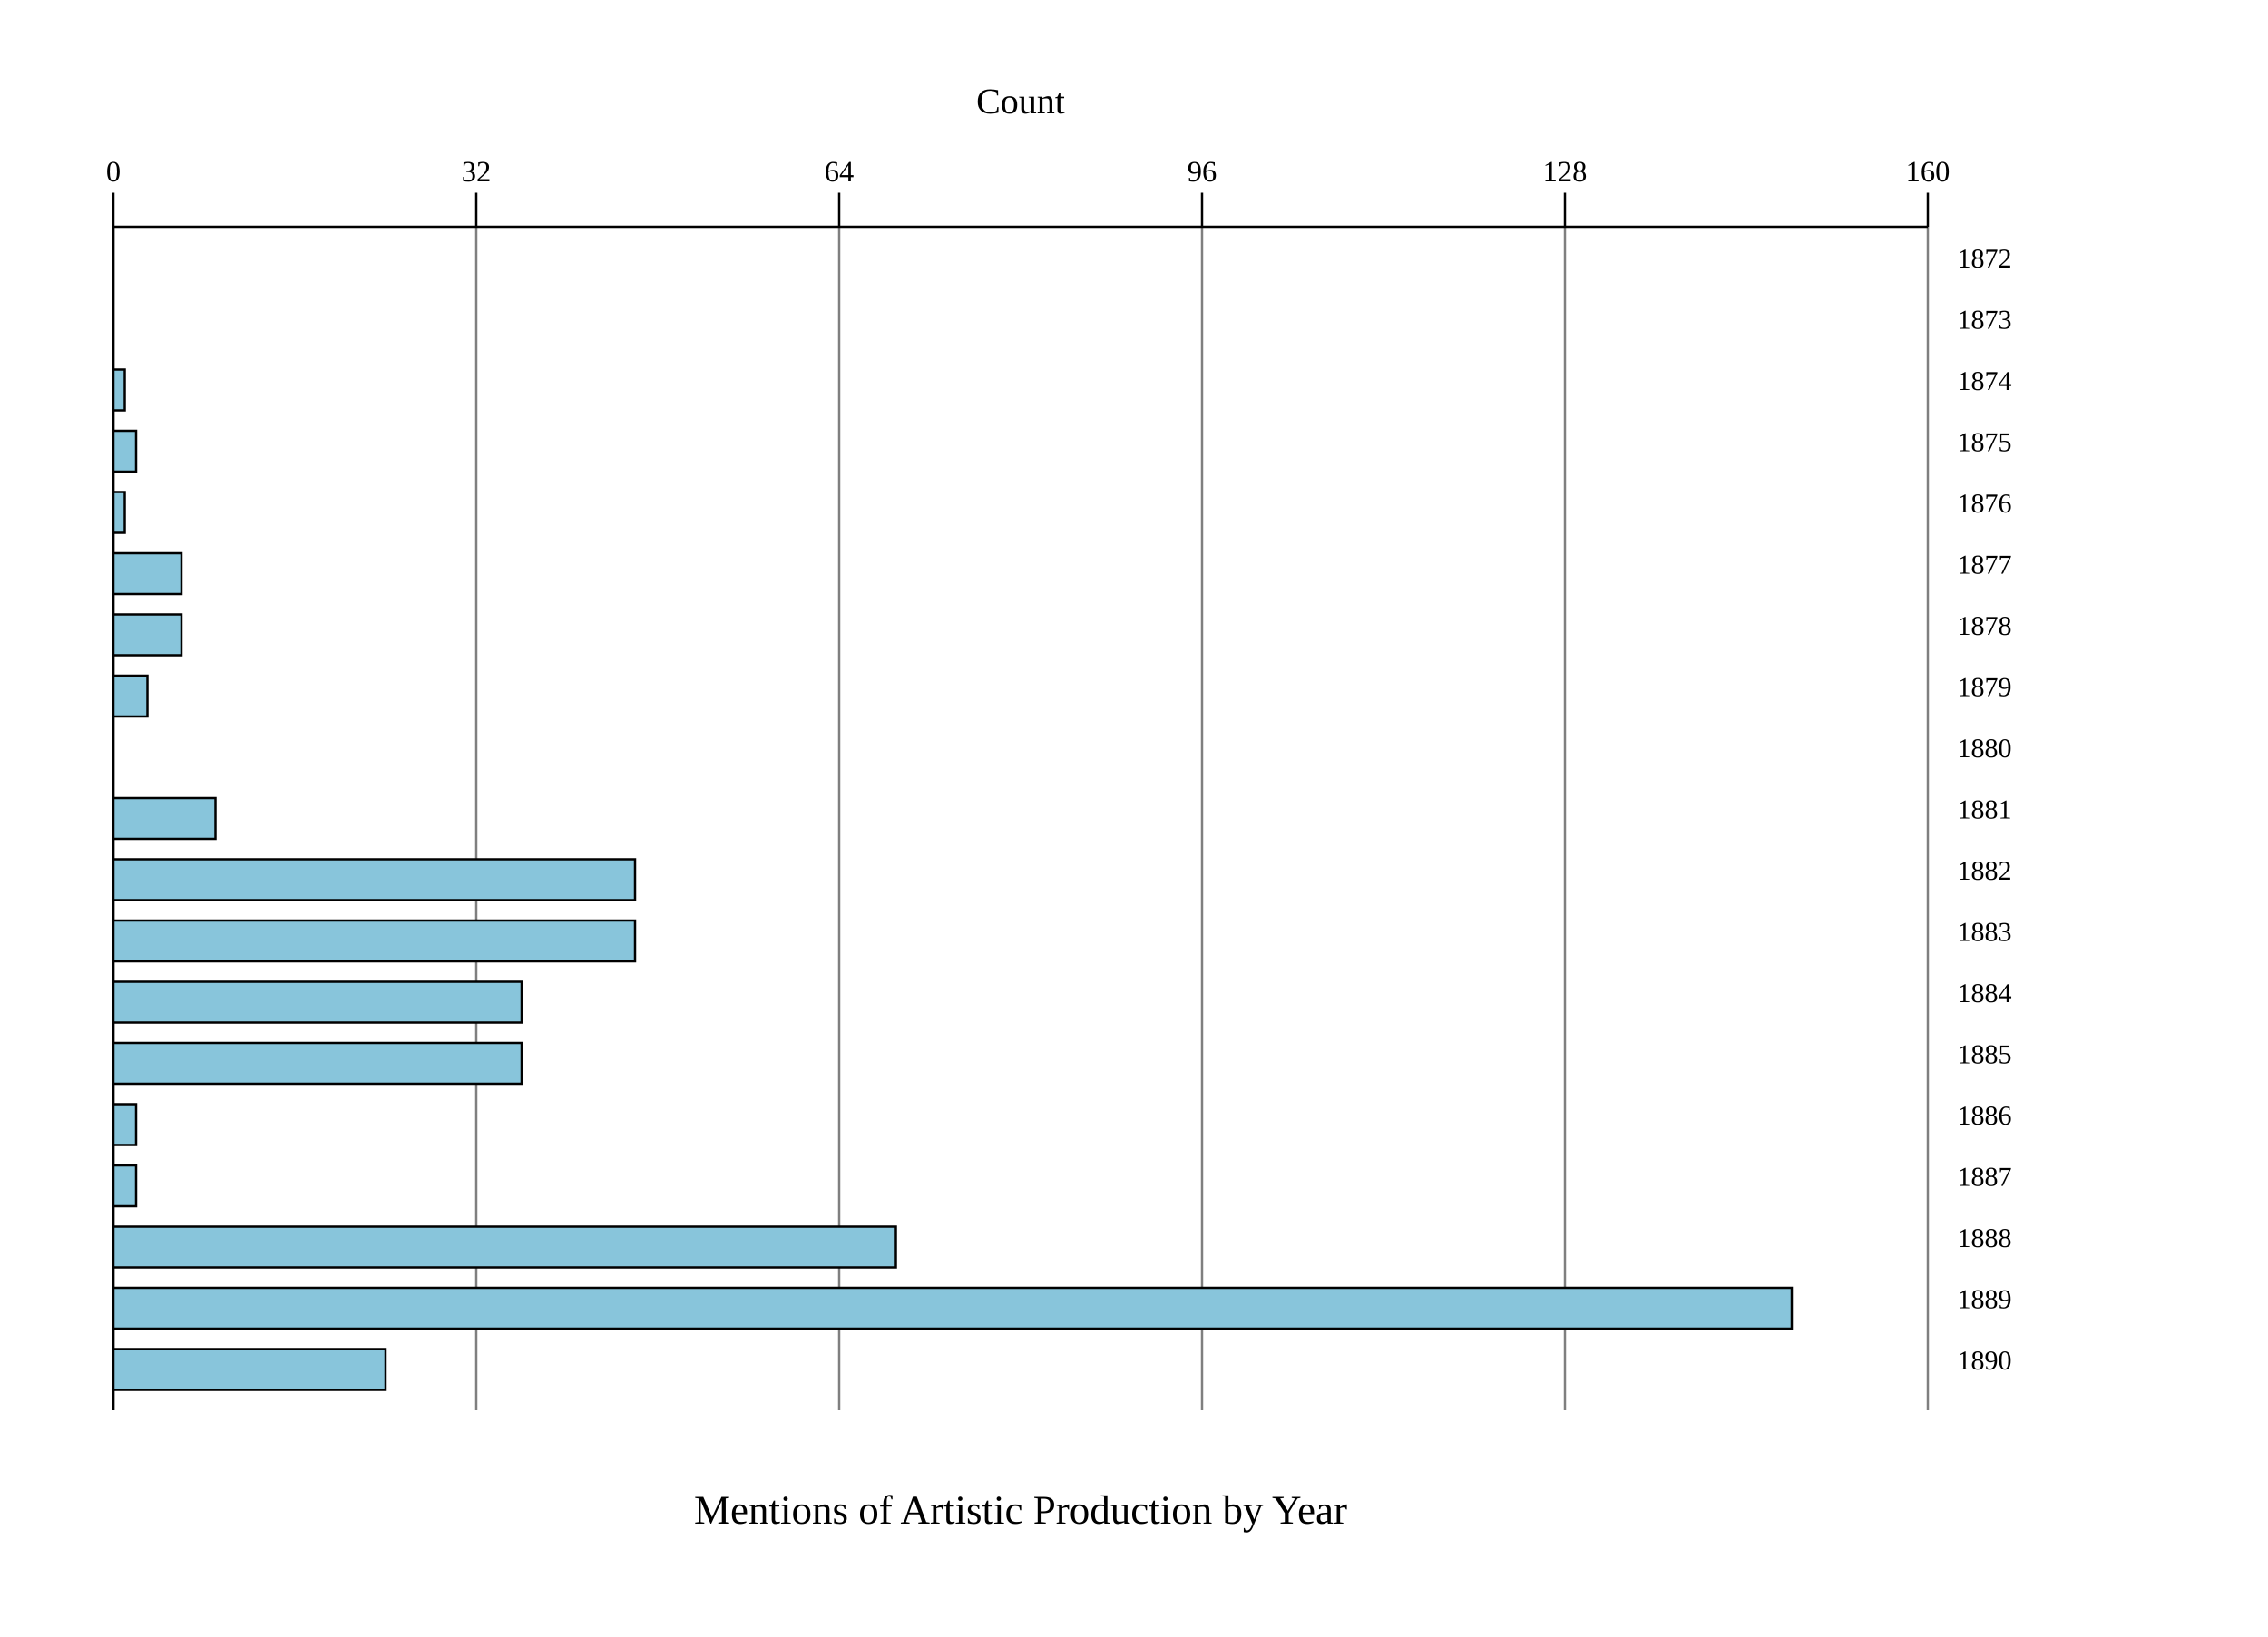
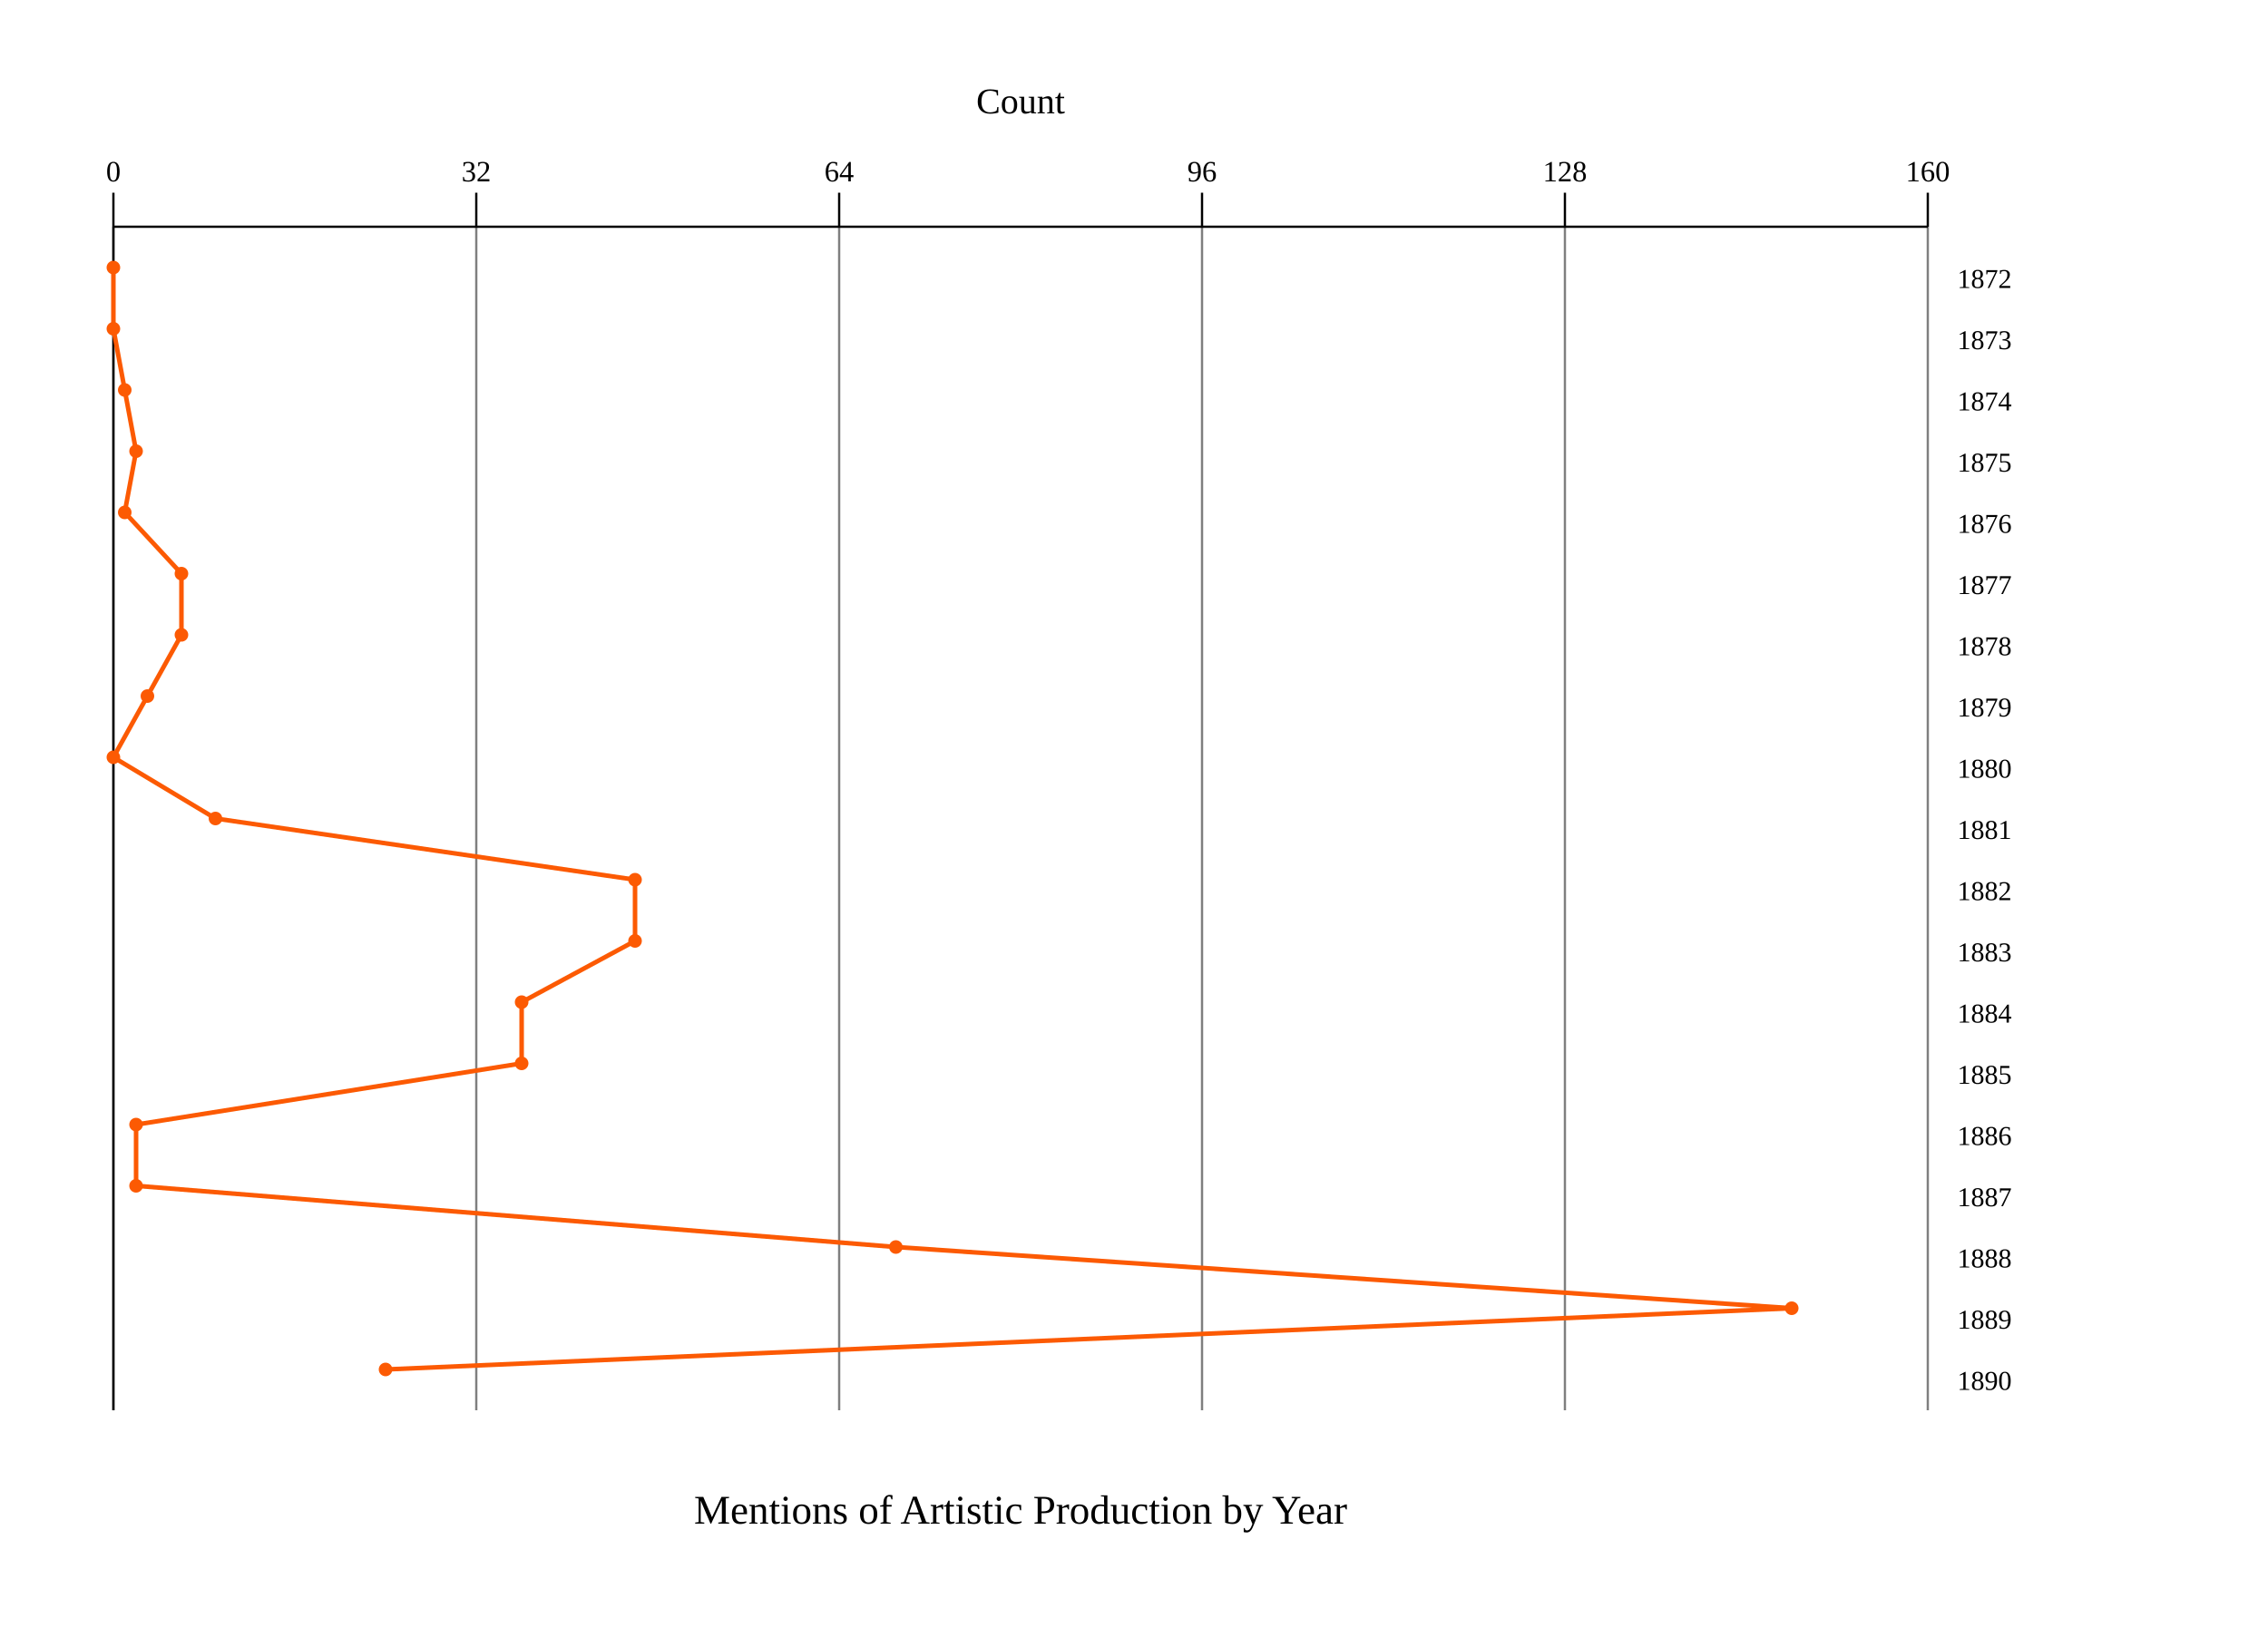
<svg xmlns="http://www.w3.org/2000/svg" height="722" width="1000">
  <g transform="translate(50, 100)">
    <line x1="0" x2="800" y1="0" y2="0" stroke="black" />
    <line x1="0" x2="0" y1="0" y2="522" stroke="black" />
    <text x="400" y="-50" font-size="16" text-anchor="middle" font-weight="300">Count</text>
    <text x="400" y="572" font-size="18" text-anchor="middle" font-weight="300">Mentions of Artistic Production by Year</text>
    <text y="-20" x="0" font-size="13" text-anchor="middle">0</text>
    <line y1="-15" y2="0" x1="0" x2="0" stroke="black" />
    <line y1="0" y2="522" x1="0" x2="0" stroke="black" opacity=".5" />
    <text y="-20" x="160" font-size="13" text-anchor="middle">32</text>
    <line y1="-15" y2="0" x1="160" x2="160" stroke="black" />
    <line y1="0" y2="522" x1="160" x2="160" stroke="black" opacity=".5" />
    <text y="-20" x="320" font-size="13" text-anchor="middle">64</text>
    <line y1="-15" y2="0" x1="320" x2="320" stroke="black" />
    <line y1="0" y2="522" x1="320" x2="320" stroke="black" opacity=".5" />
    <text y="-20" x="480" font-size="13" text-anchor="middle">96</text>
    <line y1="-15" y2="0" x1="480" x2="480" stroke="black" />
    <line y1="0" y2="522" x1="480" x2="480" stroke="black" opacity=".5" />
    <text y="-20" x="640" font-size="13" text-anchor="middle">128</text>
    <line y1="-15" y2="0" x1="640" x2="640" stroke="black" />
    <line y1="0" y2="522" x1="640" x2="640" stroke="black" opacity=".5" />
    <text y="-20" x="800" font-size="13" text-anchor="middle">160</text>
    <line y1="-15" y2="0" x1="800" x2="800" stroke="black" />
    <line y1="0" y2="522" x1="800" x2="800" stroke="black" opacity=".5" />
-     <rect x="0" width="0" y="9" height="18" fill="#88c5db" stroke-width="1" stroke="black" />
-     <text x="825" y="18" text-anchor="middle" font-size="12">1872</text>
-     <rect x="0" width="0" y="36" height="18" fill="#88c5db" stroke-width="1" stroke="black" />
-     <text x="825" y="45" text-anchor="middle" font-size="12">1873</text>
-     <rect x="0" width="5" y="63" height="18" fill="#88c5db" stroke-width="1" stroke="black" />
-     <text x="825" y="72" text-anchor="middle" font-size="12">1874</text>
-     <rect x="0" width="10" y="90" height="18" fill="#88c5db" stroke-width="1" stroke="black" />
-     <text x="825" y="99" text-anchor="middle" font-size="12">1875</text>
-     <rect x="0" width="5" y="117" height="18" fill="#88c5db" stroke-width="1" stroke="black" />
-     <text x="825" y="126" text-anchor="middle" font-size="12">1876</text>
-     <rect x="0" width="30" y="144" height="18" fill="#88c5db" stroke-width="1" stroke="black" />
-     <text x="825" y="153" text-anchor="middle" font-size="12">1877</text>
-     <rect x="0" width="30" y="171" height="18" fill="#88c5db" stroke-width="1" stroke="black" />
-     <text x="825" y="180" text-anchor="middle" font-size="12">1878</text>
-     <rect x="0" width="15" y="198" height="18" fill="#88c5db" stroke-width="1" stroke="black" />
-     <text x="825" y="207" text-anchor="middle" font-size="12">1879</text>
-     <rect x="0" width="0" y="225" height="18" fill="#88c5db" stroke-width="1" stroke="black" />
-     <text x="825" y="234" text-anchor="middle" font-size="12">1880</text>
-     <rect x="0" width="45" y="252" height="18" fill="#88c5db" stroke-width="1" stroke="black" />
-     <text x="825" y="261" text-anchor="middle" font-size="12">1881</text>
-     <rect x="0" width="230" y="279" height="18" fill="#88c5db" stroke-width="1" stroke="black" />
-     <text x="825" y="288" text-anchor="middle" font-size="12">1882</text>
-     <rect x="0" width="230" y="306" height="18" fill="#88c5db" stroke-width="1" stroke="black" />
-     <text x="825" y="315" text-anchor="middle" font-size="12">1883</text>
-     <rect x="0" width="180" y="333" height="18" fill="#88c5db" stroke-width="1" stroke="black" />
-     <text x="825" y="342" text-anchor="middle" font-size="12">1884</text>
-     <rect x="0" width="180" y="360" height="18" fill="#88c5db" stroke-width="1" stroke="black" />
-     <text x="825" y="369" text-anchor="middle" font-size="12">1885</text>
-     <rect x="0" width="10" y="387" height="18" fill="#88c5db" stroke-width="1" stroke="black" />
-     <text x="825" y="396" text-anchor="middle" font-size="12">1886</text>
-     <rect x="0" width="10" y="414" height="18" fill="#88c5db" stroke-width="1" stroke="black" />
-     <text x="825" y="423" text-anchor="middle" font-size="12">1887</text>
-     <rect x="0" width="345" y="441" height="18" fill="#88c5db" stroke-width="1" stroke="black" />
-     <text x="825" y="450" text-anchor="middle" font-size="12">1888</text>
-     <rect x="0" width="740" y="468" height="18" fill="#88c5db" stroke-width="1" stroke="black" />
-     <text x="825" y="477" text-anchor="middle" font-size="12">1889</text>
-     <rect x="0" width="120" y="495" height="18" fill="#88c5db" stroke-width="1" stroke="black" />
-     <text x="825" y="504" text-anchor="middle" font-size="12">1890</text>
+     <circle cx="0" cy="18" r="3" fill="#fc5a03" />
+     <text x="825" y="27" text-anchor="middle" font-size="12">1872</text>
+     <circle cx="0" cy="45" r="3" fill="#fc5a03" />
+     <line x1="0" x2="0" y1="18" y2="45" stroke="#fc5a03" stroke-width="2" />
+     <text x="825" y="54" text-anchor="middle" font-size="12">1873</text>
+     <circle cx="5" cy="72" r="3" fill="#fc5a03" />
+     <line x1="0" x2="5" y1="45" y2="72" stroke="#fc5a03" stroke-width="2" />
+     <text x="825" y="81" text-anchor="middle" font-size="12">1874</text>
+     <circle cx="10" cy="99" r="3" fill="#fc5a03" />
+     <line x1="5" x2="10" y1="72" y2="99" stroke="#fc5a03" stroke-width="2" />
+     <text x="825" y="108" text-anchor="middle" font-size="12">1875</text>
+     <circle cx="5" cy="126" r="3" fill="#fc5a03" />
+     <line x1="10" x2="5" y1="99" y2="126" stroke="#fc5a03" stroke-width="2" />
+     <text x="825" y="135" text-anchor="middle" font-size="12">1876</text>
+     <circle cx="30" cy="153" r="3" fill="#fc5a03" />
+     <line x1="5" x2="30" y1="126" y2="153" stroke="#fc5a03" stroke-width="2" />
+     <text x="825" y="162" text-anchor="middle" font-size="12">1877</text>
+     <circle cx="30" cy="180" r="3" fill="#fc5a03" />
+     <line x1="30" x2="30" y1="153" y2="180" stroke="#fc5a03" stroke-width="2" />
+     <text x="825" y="189" text-anchor="middle" font-size="12">1878</text>
+     <circle cx="15" cy="207" r="3" fill="#fc5a03" />
+     <line x1="30" x2="15" y1="180" y2="207" stroke="#fc5a03" stroke-width="2" />
+     <text x="825" y="216" text-anchor="middle" font-size="12">1879</text>
+     <circle cx="0" cy="234" r="3" fill="#fc5a03" />
+     <line x1="15" x2="0" y1="207" y2="234" stroke="#fc5a03" stroke-width="2" />
+     <text x="825" y="243" text-anchor="middle" font-size="12">1880</text>
+     <circle cx="45" cy="261" r="3" fill="#fc5a03" />
+     <line x1="0" x2="45" y1="234" y2="261" stroke="#fc5a03" stroke-width="2" />
+     <text x="825" y="270" text-anchor="middle" font-size="12">1881</text>
+     <circle cx="230" cy="288" r="3" fill="#fc5a03" />
+     <line x1="45" x2="230" y1="261" y2="288" stroke="#fc5a03" stroke-width="2" />
+     <text x="825" y="297" text-anchor="middle" font-size="12">1882</text>
+     <circle cx="230" cy="315" r="3" fill="#fc5a03" />
+     <line x1="230" x2="230" y1="288" y2="315" stroke="#fc5a03" stroke-width="2" />
+     <text x="825" y="324" text-anchor="middle" font-size="12">1883</text>
+     <circle cx="180" cy="342" r="3" fill="#fc5a03" />
+     <line x1="230" x2="180" y1="315" y2="342" stroke="#fc5a03" stroke-width="2" />
+     <text x="825" y="351" text-anchor="middle" font-size="12">1884</text>
+     <circle cx="180" cy="369" r="3" fill="#fc5a03" />
+     <line x1="180" x2="180" y1="342" y2="369" stroke="#fc5a03" stroke-width="2" />
+     <text x="825" y="378" text-anchor="middle" font-size="12">1885</text>
+     <circle cx="10" cy="396" r="3" fill="#fc5a03" />
+     <line x1="180" x2="10" y1="369" y2="396" stroke="#fc5a03" stroke-width="2" />
+     <text x="825" y="405" text-anchor="middle" font-size="12">1886</text>
+     <circle cx="10" cy="423" r="3" fill="#fc5a03" />
+     <line x1="10" x2="10" y1="396" y2="423" stroke="#fc5a03" stroke-width="2" />
+     <text x="825" y="432" text-anchor="middle" font-size="12">1887</text>
+     <circle cx="345" cy="450" r="3" fill="#fc5a03" />
+     <line x1="10" x2="345" y1="423" y2="450" stroke="#fc5a03" stroke-width="2" />
+     <text x="825" y="459" text-anchor="middle" font-size="12">1888</text>
+     <circle cx="740" cy="477" r="3" fill="#fc5a03" />
+     <line x1="345" x2="740" y1="450" y2="477" stroke="#fc5a03" stroke-width="2" />
+     <text x="825" y="486" text-anchor="middle" font-size="12">1889</text>
+     <circle cx="120" cy="504" r="3" fill="#fc5a03" />
+     <line x1="740" x2="120" y1="477" y2="504" stroke="#fc5a03" stroke-width="2" />
+     <text x="825" y="513" text-anchor="middle" font-size="12">1890</text>
  </g>
</svg>
